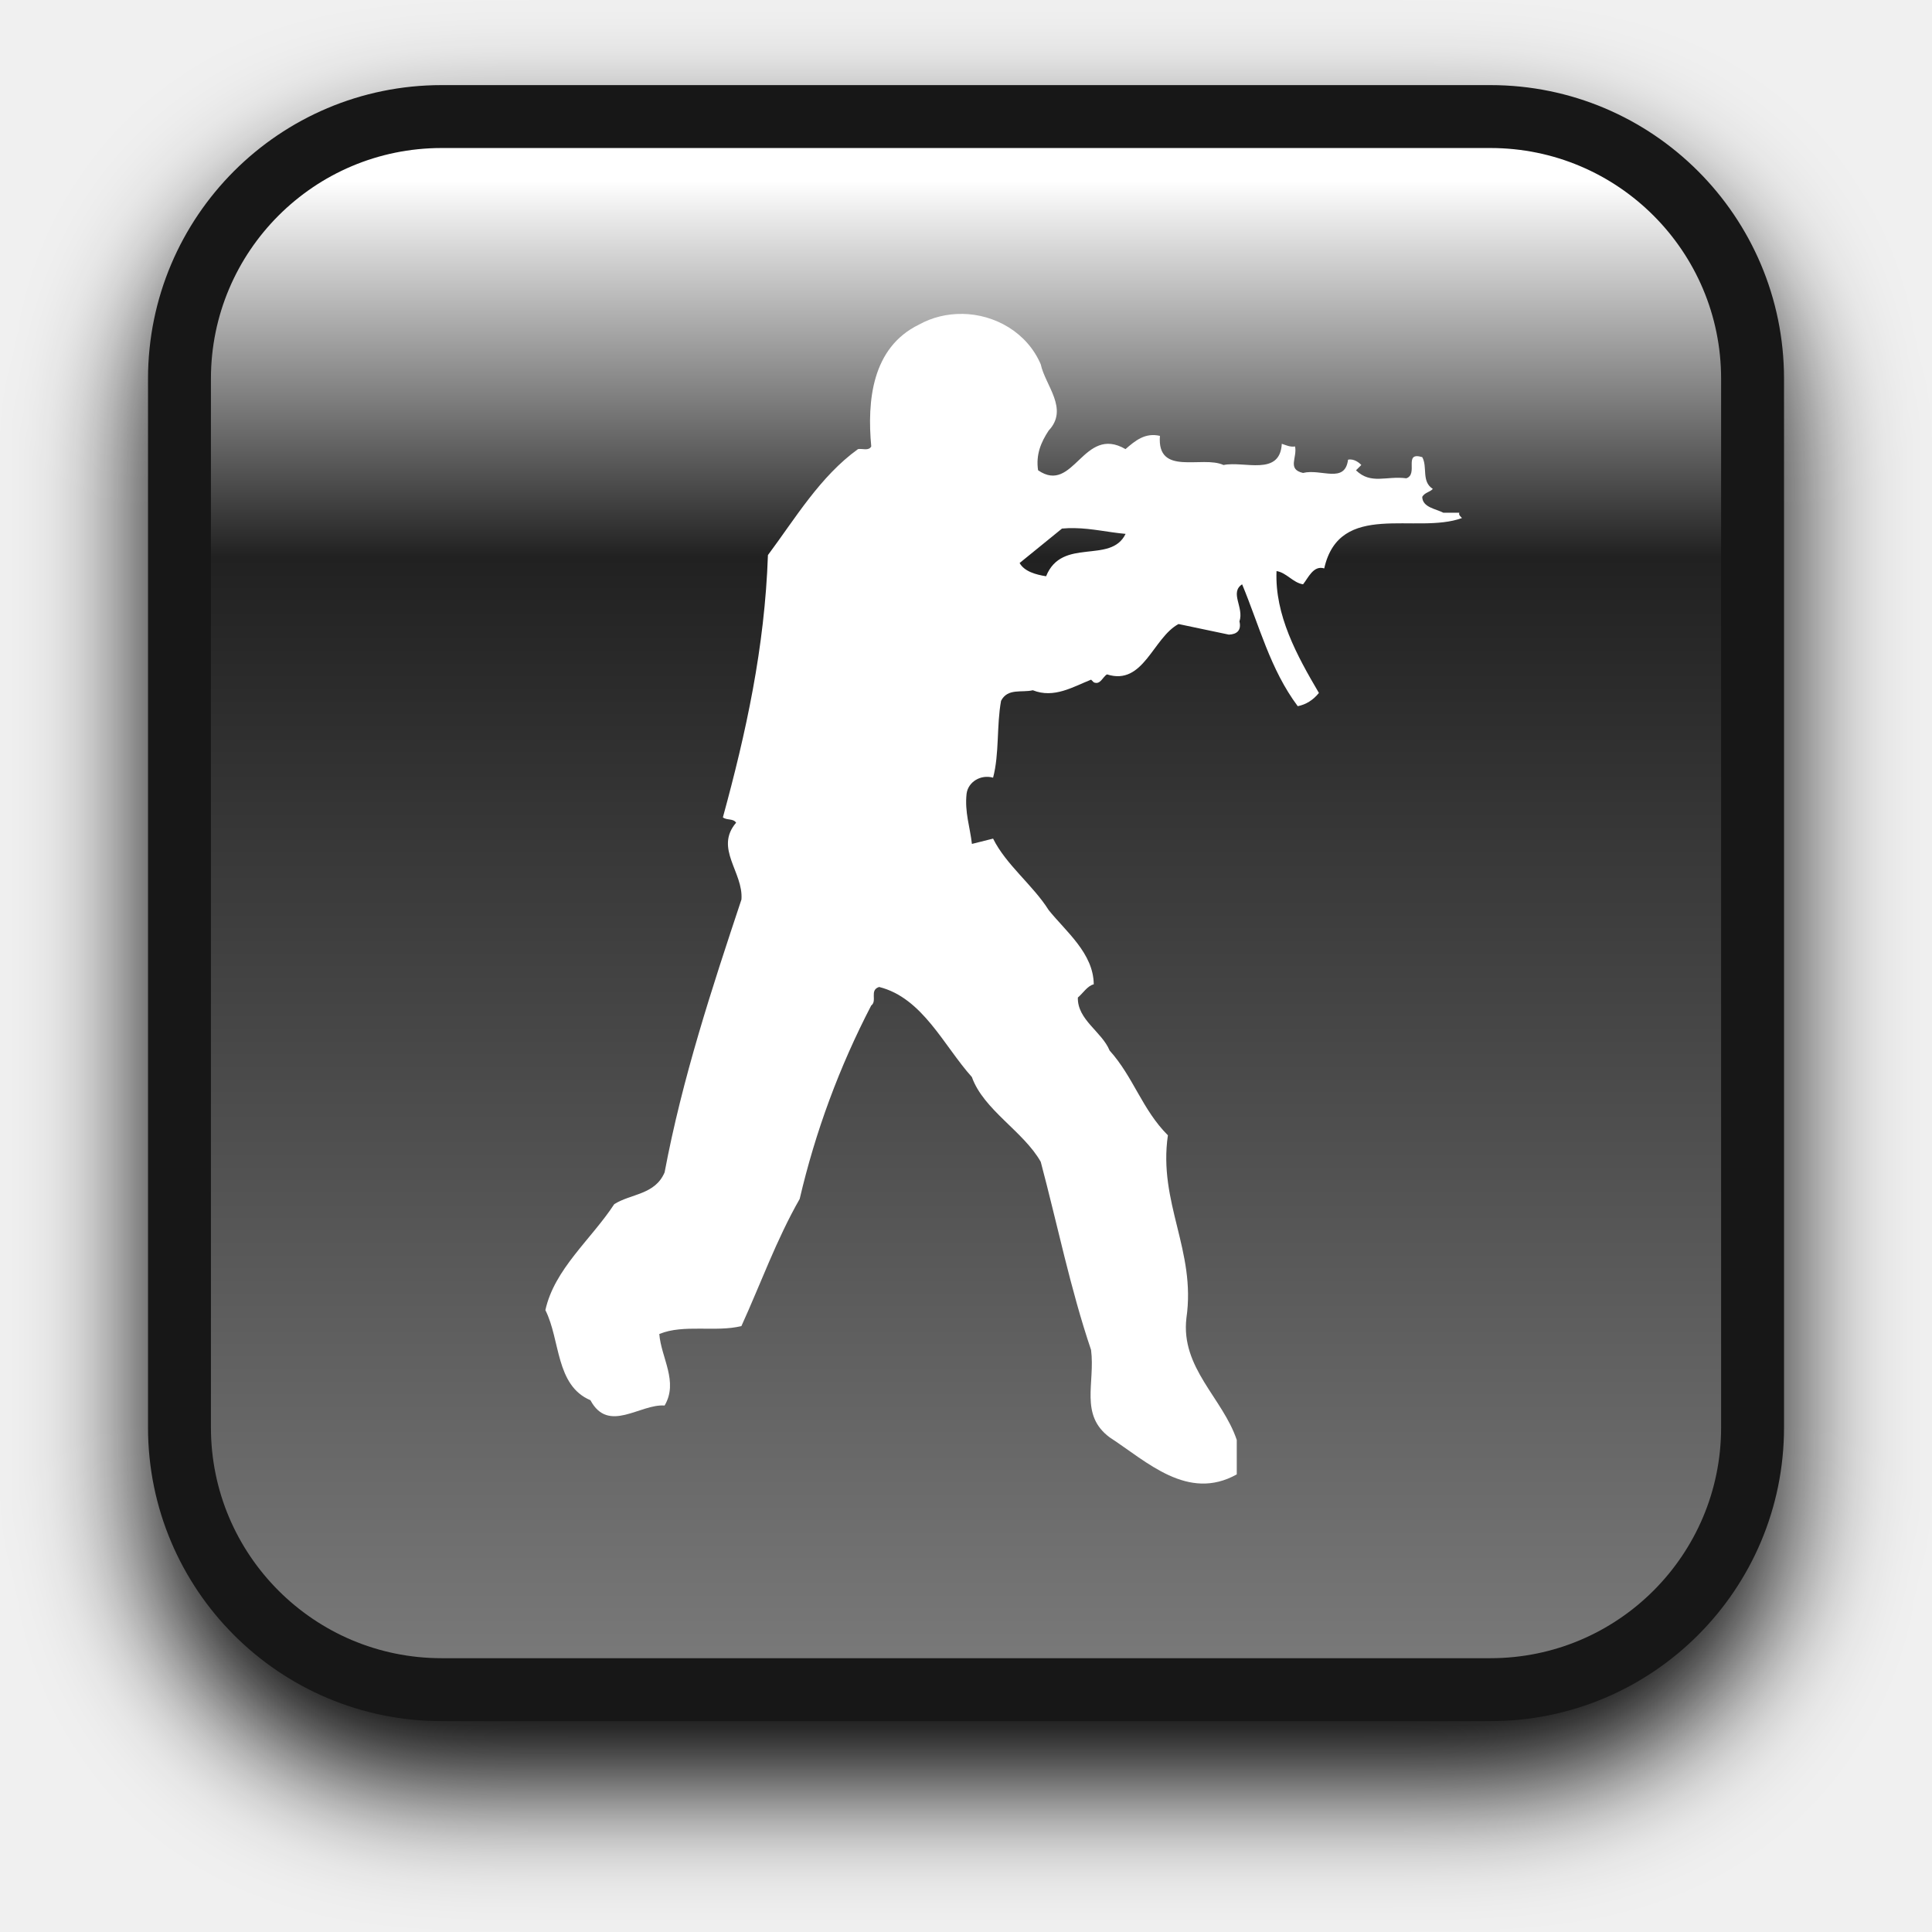
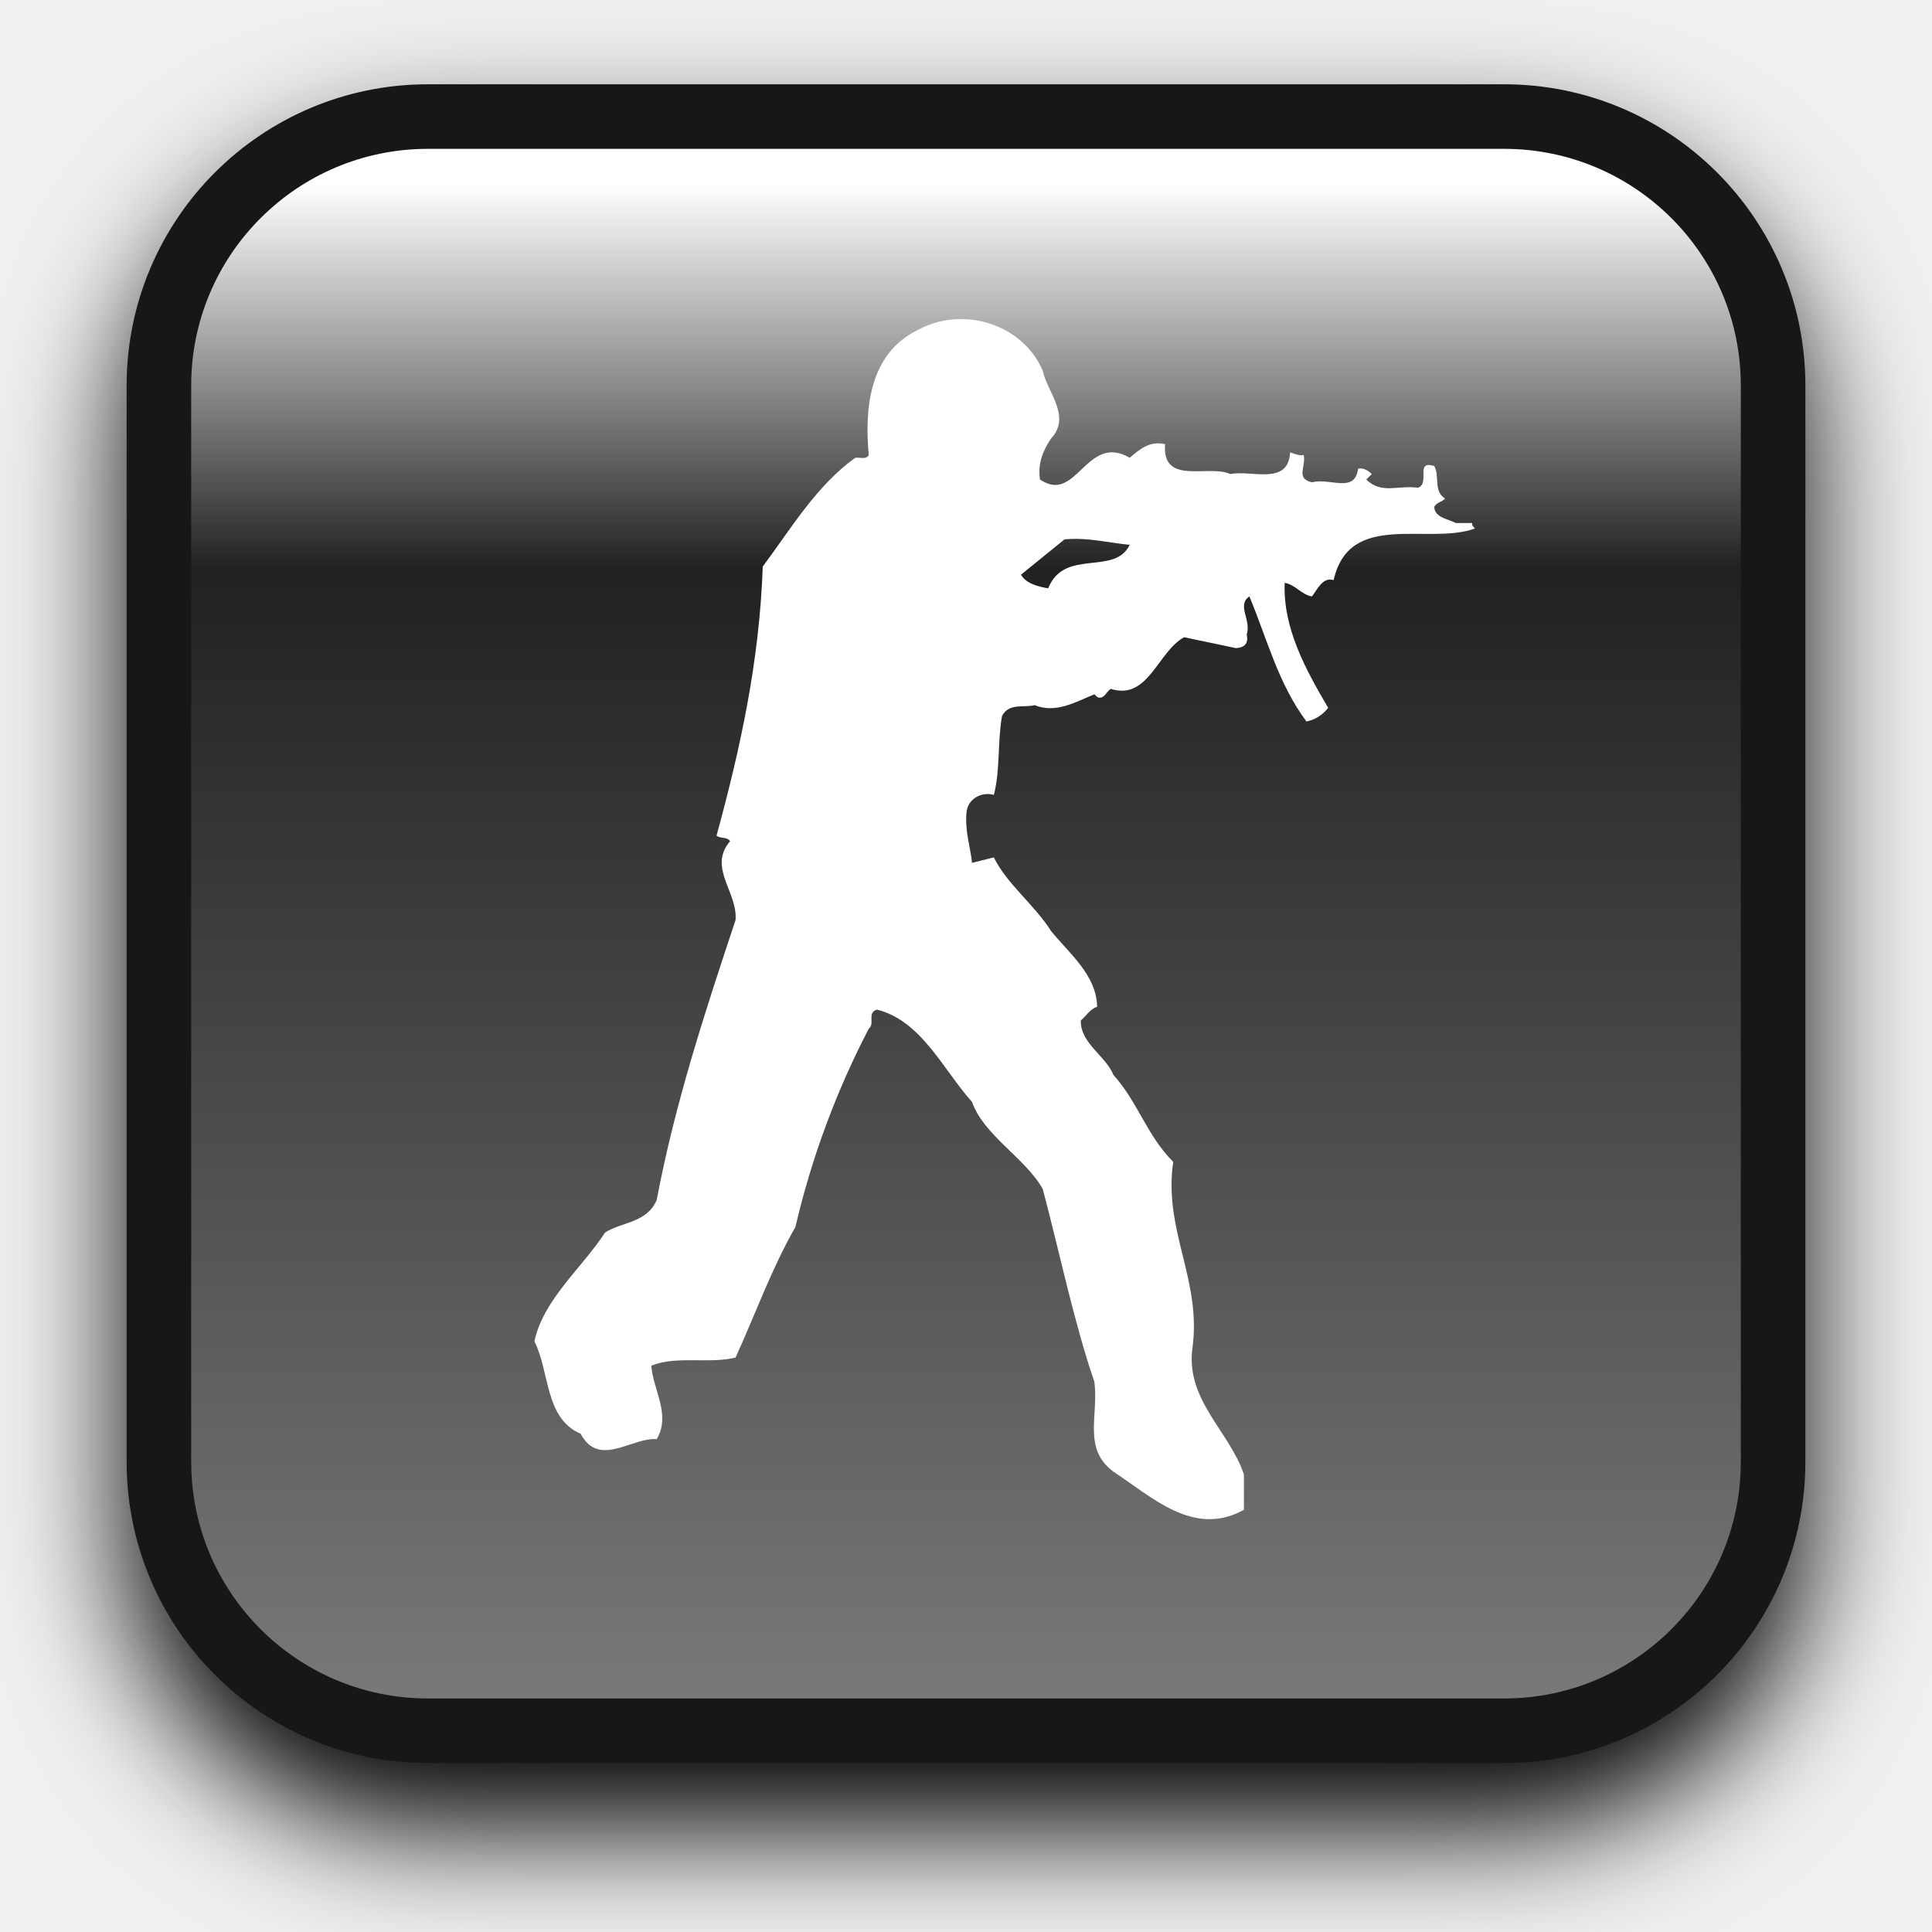
<svg xmlns="http://www.w3.org/2000/svg" xmlns:xlink="http://www.w3.org/1999/xlink" viewBox="0 0 48 48" version="1.1" id="svg2">
  <defs id="defs2">
    <linearGradient id="linearGradient2">
      <stop style="stop-color:#93cdf5;stop-opacity:1;" offset="0" id="stop2" />
      <stop style="stop-color:#0052a8;stop-opacity:1;" offset="0.5" id="stop5" />
      <stop style="stop-color:#ffffff;stop-opacity:1;" offset="0.967" id="stop3" />
    </linearGradient>
    <radialGradient xlink:href="#linearGradient2" id="radialGradient4-3" cx="24" cy="48" fx="24" fy="48" r="24" gradientUnits="userSpaceOnUse" gradientTransform="matrix(3.488712,0,0,1.569557,-59.72909,-33.53783)" />
-     <linearGradient xlink:href="#linearGradient2-1" id="linearGradient3" x1="6" y1="0" x2="6" y2="12" gradientUnits="userSpaceOnUse" gradientTransform="matrix(3.256905,0,0,3.256905,4.458572,2.895834)" />
+     <linearGradient xlink:href="#linearGradient2-1" id="linearGradient3" x1="6" y1="0" x2="6" y2="12" gradientUnits="userSpaceOnUse" gradientTransform="matrix(3.342014,0,0,3.342014,3.947915,2.895834)" />
    <linearGradient id="linearGradient2-1">
      <stop style="stop-color:#ffffff;stop-opacity:1;" offset="0.041" id="stop2-2" />
      <stop style="stop-color:#212121;stop-opacity:1;" offset="0.28" id="stop4-7" />
      <stop style="stop-color:#7b7b7b;stop-opacity:1;" offset="1" id="stop3-7" />
    </linearGradient>
    <filter style="color-interpolation-filters:sRGB" id="filter5" x="-0.114" y="-0.114" width="1.228" height="1.228">
      <feGaussianBlur stdDeviation="0.392" id="feGaussianBlur5" />
    </filter>
  </defs>
-   <rect style="fill:#000000;fill-opacity:1;stroke:#000000;stroke-width:0.4;stroke-dasharray:none;stroke-opacity:1;filter:url(#filter5)" id="rect5" width="10" height="10" x="0.997" y="1.111" rx="1.667" transform="matrix(3.908286,0,0,3.908286,0.5607564,0.1172484)" />
-   <rect style="fill:url(#linearGradient3);stroke:#171717;stroke-width:1.563;stroke-dasharray:none;stroke-opacity:1" id="rect4" width="39.083" height="39.083" x="4.459" y="2.896" rx="6.514" />
-   <path id="path4" d="m 23.906,7.799 c -0.37,-0.005 -0.742,0.081 -1.075,0.266 -1.171,0.572 -1.29,1.896 -1.185,3.027 -0.066,0.118 -0.217,0.046 -0.329,0.066 -0.941,0.678 -1.56,1.724 -2.238,2.633 -0.079,2.297 -0.546,4.423 -1.119,6.516 0.099,0.079 0.25,0.02 0.329,0.132 -0.546,0.638 0.184,1.231 0.132,1.909 -0.737,2.218 -1.468,4.436 -1.909,6.779 -0.237,0.56 -0.836,0.527 -1.251,0.79 -0.573,0.875 -1.488,1.612 -1.711,2.633 0.375,0.744 0.25,1.869 1.119,2.238 0.448,0.836 1.231,0.086 1.843,0.132 0.349,-0.592 -0.086,-1.185 -0.132,-1.777 0.605,-0.25 1.402,-0.039 2.04,-0.197 0.48,-1.053 0.869,-2.146 1.448,-3.159 a 20.545,20.545 0 0 1 1.777,-4.805 c 0.158,-0.118 -0.053,-0.382 0.197,-0.461 1.08,0.27 1.606,1.461 2.304,2.238 0.29,0.816 1.283,1.349 1.711,2.106 0.415,1.56 0.737,3.159 1.25,4.673 0.106,0.823 -0.29,1.612 0.461,2.172 0.928,0.605 1.942,1.599 3.159,0.921 v -0.856 c -0.349,-1.04 -1.395,-1.79 -1.251,-3.028 0.244,-1.678 -0.704,-2.863 -0.46,-4.541 -0.639,-0.638 -0.856,-1.448 -1.448,-2.106 -0.191,-0.467 -0.803,-0.763 -0.789,-1.316 0.132,-0.112 0.237,-0.29 0.395,-0.329 -0.007,-0.77 -0.691,-1.31 -1.119,-1.843 -0.389,-0.619 -1.06,-1.126 -1.382,-1.777 l -0.526,0.132 c -0.046,-0.415 -0.184,-0.79 -0.132,-1.251 0.04,-0.29 0.349,-0.481 0.658,-0.395 0.158,-0.599 0.085,-1.29 0.198,-1.909 0.164,-0.322 0.52,-0.197 0.789,-0.263 0.527,0.211 1,-0.086 1.448,-0.263 l 0.066,0.066 c 0.165,0.072 0.217,-0.132 0.329,-0.197 0.908,0.29 1.139,-0.908 1.777,-1.251 l 1.251,0.263 c 0.197,-0.007 0.316,-0.105 0.263,-0.329 0.118,-0.349 -0.25,-0.711 0.066,-0.921 0.428,1.027 0.698,2.113 1.382,3.028 0.204,-0.04 0.382,-0.151 0.526,-0.329 -0.546,-0.928 -1.099,-1.935 -1.053,-3.028 0.25,0.04 0.408,0.29 0.659,0.329 0.125,-0.151 0.256,-0.48 0.526,-0.395 0.382,-1.698 2.284,-0.836 3.422,-1.251 -0.033,-0.04 -0.086,-0.072 -0.066,-0.132 h -0.395 c -0.191,-0.099 -0.52,-0.132 -0.526,-0.395 0.066,-0.112 0.184,-0.112 0.263,-0.197 -0.29,-0.184 -0.125,-0.546 -0.263,-0.79 -0.48,-0.145 -0.086,0.421 -0.395,0.526 -0.5,-0.066 -0.875,0.164 -1.251,-0.198 l 0.132,-0.132 c -0.046,-0.053 -0.184,-0.165 -0.329,-0.132 -0.079,0.605 -0.665,0.217 -1.119,0.329 -0.402,-0.092 -0.138,-0.382 -0.198,-0.658 -0.125,0.02 -0.224,-0.033 -0.329,-0.066 -0.046,0.816 -0.934,0.421 -1.448,0.527 -0.526,-0.244 -1.659,0.29 -1.58,-0.724 -0.368,-0.085 -0.612,0.118 -0.855,0.329 -1.053,-0.612 -1.283,1.139 -2.172,0.526 -0.059,-0.388 0.072,-0.698 0.263,-0.987 0.507,-0.54 -0.085,-1.119 -0.197,-1.646 -0.34,-0.792 -1.139,-1.242 -1.952,-1.253 z m 2.79,5.322 c 0.439,0.007 0.841,0.105 1.269,0.143 -0.369,0.763 -1.58,0.072 -1.975,1.053 -0.25,-0.039 -0.54,-0.118 -0.658,-0.329 l 1.053,-0.856 c 0.106,-0.01 0.209,-0.013 0.311,-0.011 z" style="stroke-width:0.2;fill:#ffffff;fill-opacity:1" />
+   <rect style="fill:#000000;fill-opacity:1;stroke:#000000;stroke-width:0.4;stroke-dasharray:none;stroke-opacity:1;filter:url(#filter5)" id="rect5" width="10" height="10" x="0.997" y="1.111" rx="1.667" transform="matrix(4.010417,0,0,4.010417,-0.05175768,0.04463843)" />
+   <rect style="fill:url(#linearGradient3);stroke:#171717;stroke-width:1.604;stroke-dasharray:none;stroke-opacity:1" id="rect4" width="40.104" height="40.104" x="3.948" y="2.896" rx="6.684" />
+   <path id="path4" d="m 23.903,7.927 c -0.379,-0.005 -0.761,0.083 -1.103,0.273 -1.202,0.587 -1.324,1.945 -1.216,3.107 -0.068,0.122 -0.223,0.047 -0.338,0.068 -0.966,0.695 -1.601,1.769 -2.296,2.701 -0.081,2.357 -0.561,4.539 -1.148,6.686 0.101,0.081 0.256,0.02 0.338,0.135 -0.561,0.655 0.189,1.263 0.135,1.959 -0.756,2.276 -1.506,4.552 -1.959,6.956 -0.243,0.574 -0.858,0.54 -1.283,0.81 -0.588,0.898 -1.527,1.655 -1.756,2.702 0.385,0.763 0.257,1.918 1.148,2.296 0.459,0.858 1.263,0.088 1.891,0.135 0.358,-0.608 -0.088,-1.216 -0.135,-1.824 0.621,-0.257 1.439,-0.04 2.094,-0.203 0.493,-1.081 0.891,-2.202 1.486,-3.242 a 21.082,21.082 0 0 1 1.824,-4.93 c 0.162,-0.122 -0.054,-0.392 0.202,-0.473 1.108,0.277 1.648,1.499 2.364,2.296 0.297,0.838 1.317,1.385 1.756,2.161 0.425,1.601 0.756,3.242 1.283,4.795 0.108,0.844 -0.297,1.655 0.473,2.229 0.953,0.621 1.993,1.641 3.242,0.946 V 36.633 C 30.547,35.566 29.472,34.796 29.621,33.526 29.871,31.804 28.899,30.588 29.148,28.866 28.493,28.211 28.27,27.38 27.662,26.705 27.467,26.226 26.839,25.922 26.852,25.354 c 0.135,-0.115 0.243,-0.297 0.405,-0.338 -0.007,-0.79 -0.709,-1.344 -1.148,-1.891 -0.399,-0.635 -1.087,-1.155 -1.418,-1.823 l -0.54,0.135 c -0.047,-0.425 -0.189,-0.81 -0.135,-1.283 0.041,-0.297 0.358,-0.493 0.676,-0.405 0.162,-0.615 0.088,-1.324 0.203,-1.959 0.169,-0.331 0.533,-0.202 0.81,-0.27 0.54,0.216 1.027,-0.088 1.486,-0.27 l 0.068,0.068 c 0.169,0.074 0.223,-0.135 0.338,-0.203 0.932,0.297 1.168,-0.932 1.824,-1.283 l 1.283,0.27 c 0.202,-0.007 0.324,-0.108 0.27,-0.338 0.122,-0.358 -0.257,-0.729 0.067,-0.946 0.439,1.054 0.716,2.168 1.418,3.107 0.209,-0.041 0.392,-0.155 0.54,-0.338 -0.561,-0.952 -1.128,-1.986 -1.081,-3.107 0.257,0.041 0.419,0.297 0.676,0.338 0.128,-0.155 0.263,-0.493 0.54,-0.405 0.392,-1.743 2.344,-0.858 3.512,-1.283 -0.034,-0.041 -0.088,-0.074 -0.067,-0.135 h -0.406 c -0.196,-0.101 -0.533,-0.135 -0.54,-0.405 0.068,-0.115 0.189,-0.115 0.27,-0.203 -0.297,-0.189 -0.128,-0.561 -0.27,-0.81 -0.493,-0.149 -0.088,0.432 -0.405,0.54 -0.513,-0.068 -0.898,0.169 -1.283,-0.203 l 0.135,-0.135 c -0.047,-0.054 -0.189,-0.169 -0.338,-0.135 -0.082,0.621 -0.682,0.223 -1.148,0.338 -0.412,-0.095 -0.142,-0.392 -0.203,-0.676 -0.128,0.02 -0.23,-0.034 -0.338,-0.068 -0.047,0.838 -0.959,0.432 -1.486,0.54 -0.54,-0.25 -1.702,0.297 -1.621,-0.743 -0.378,-0.088 -0.628,0.122 -0.878,0.338 -1.08,-0.628 -1.317,1.168 -2.229,0.54 -0.061,-0.399 0.074,-0.716 0.27,-1.013 0.52,-0.554 -0.088,-1.148 -0.202,-1.689 -0.349,-0.813 -1.169,-1.274 -2.004,-1.285 z m 2.863,5.461 c 0.451,0.007 0.863,0.108 1.302,0.147 -0.378,0.783 -1.621,0.074 -2.026,1.081 -0.256,-0.04 -0.554,-0.122 -0.675,-0.338 l 1.081,-0.878 c 0.109,-0.01 0.215,-0.013 0.319,-0.012 z" style="fill:#ffffff;fill-opacity:1;stroke-width:0.205" />
</svg>
